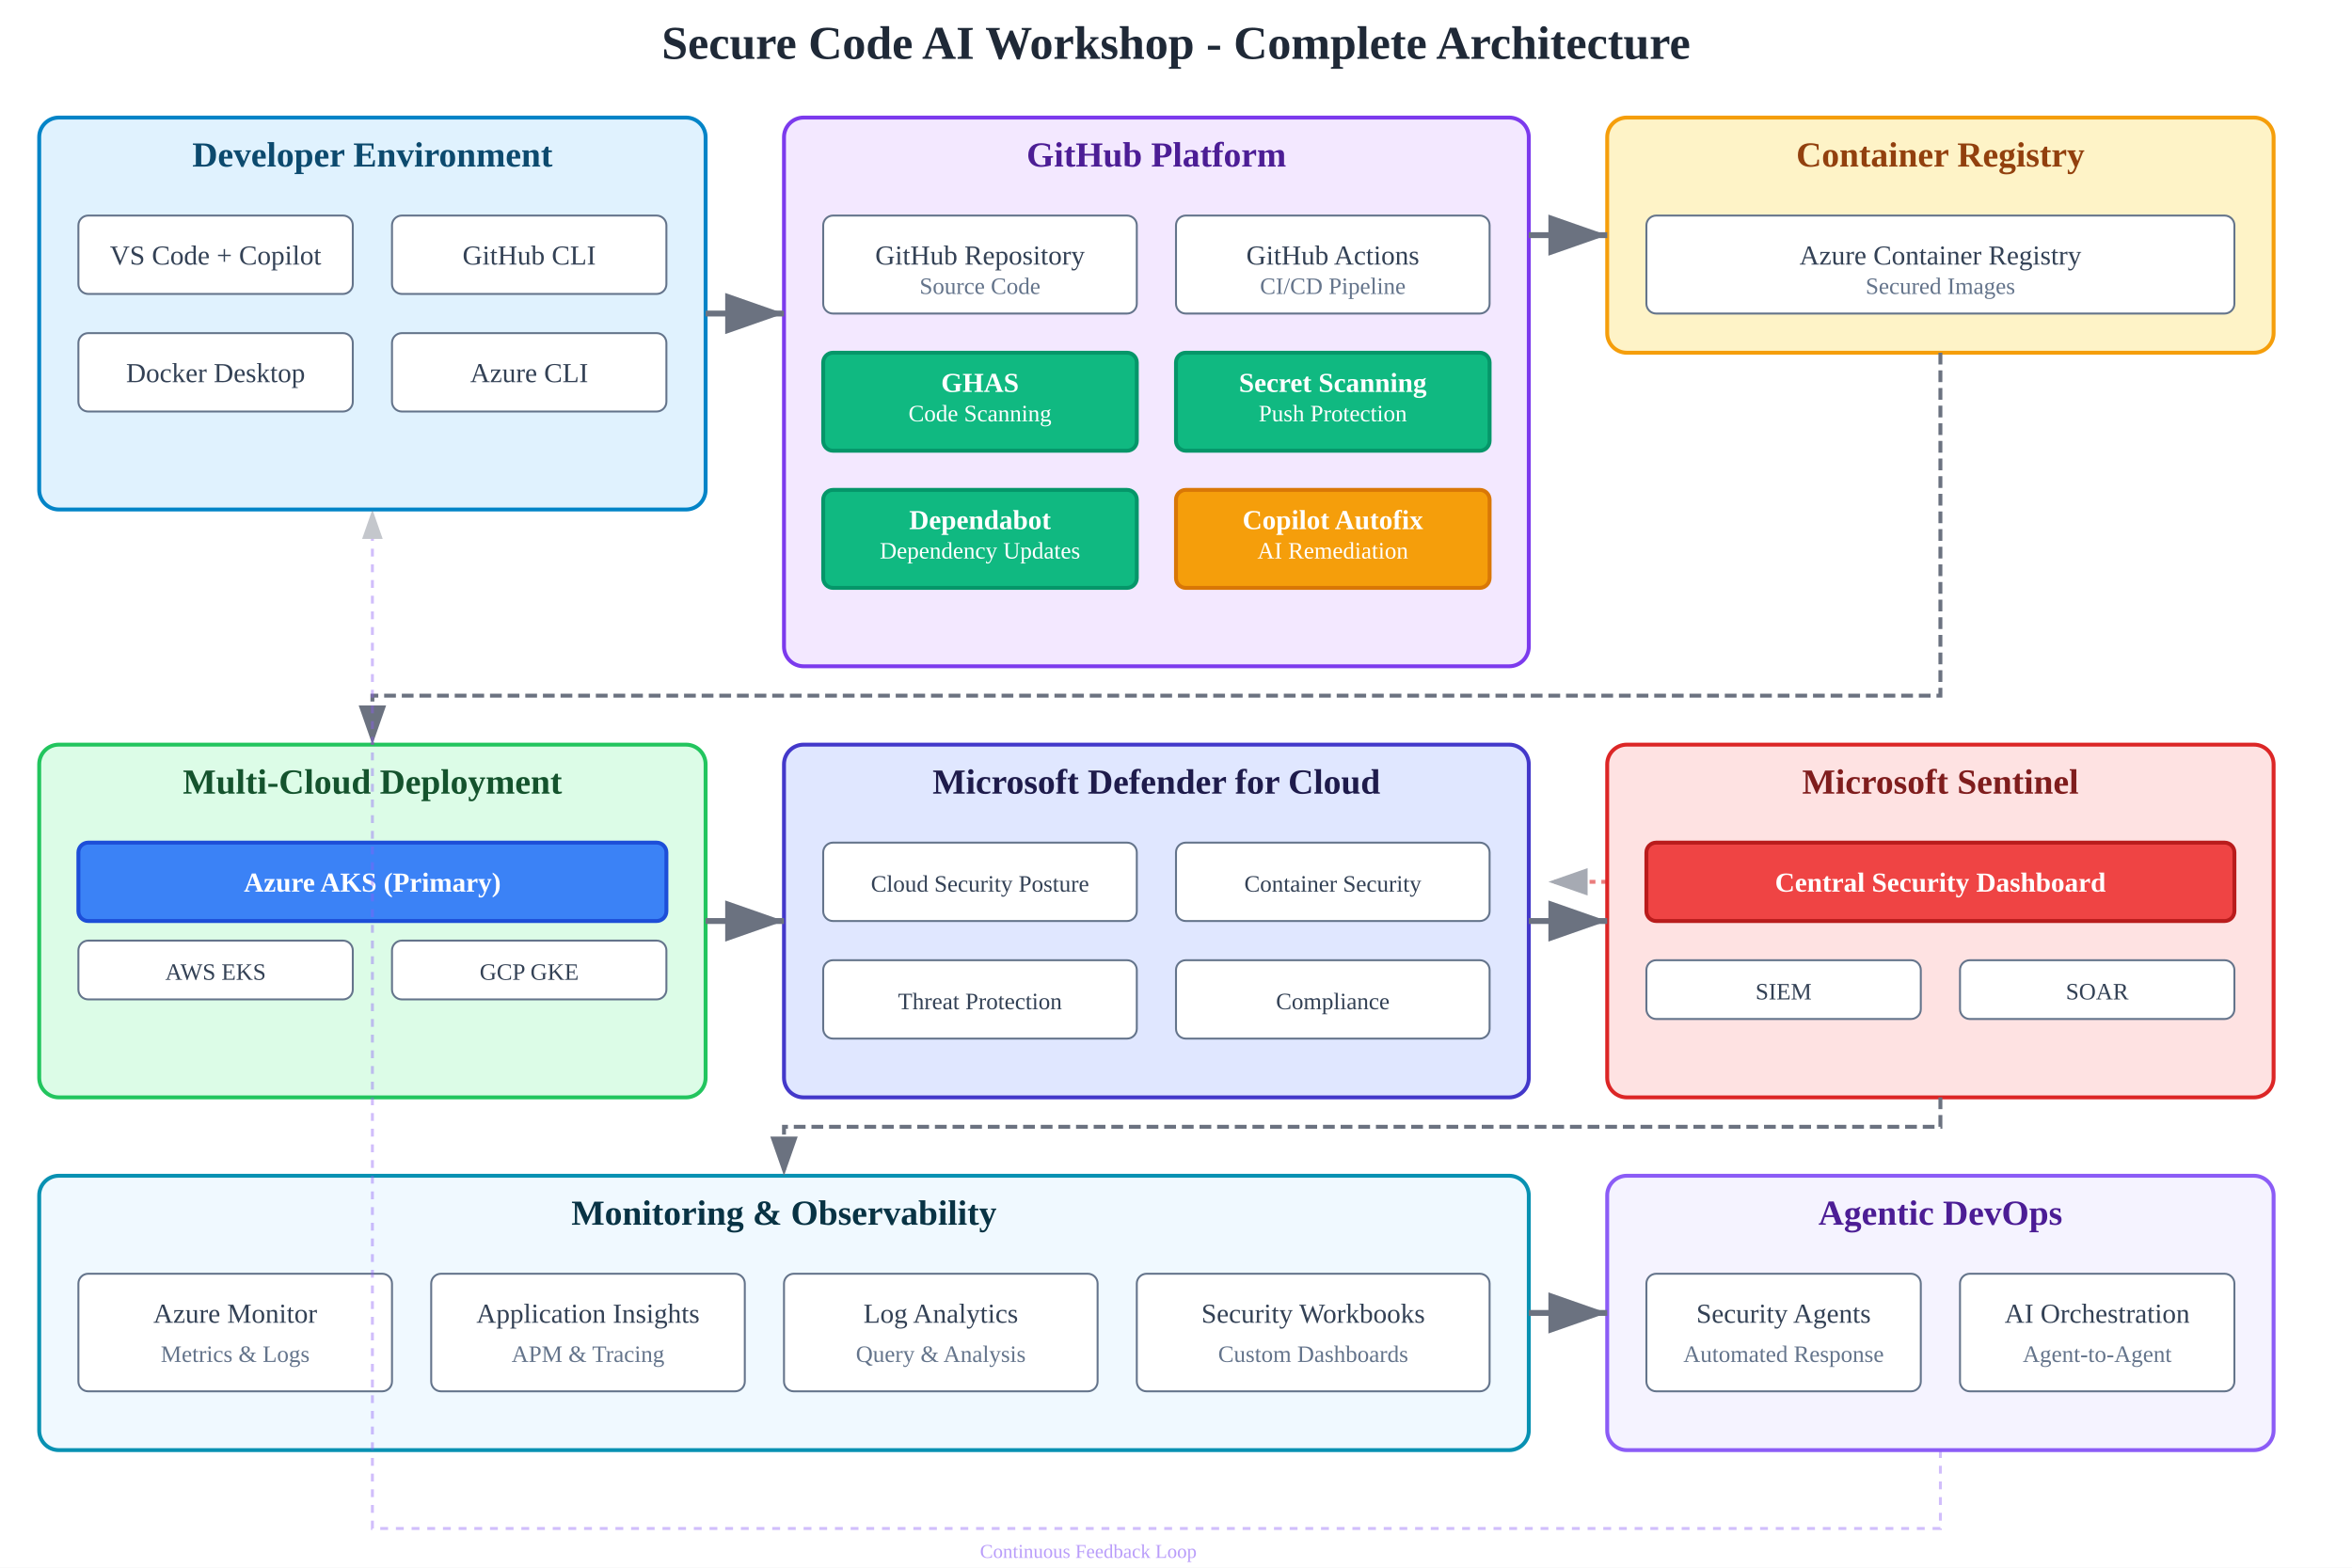
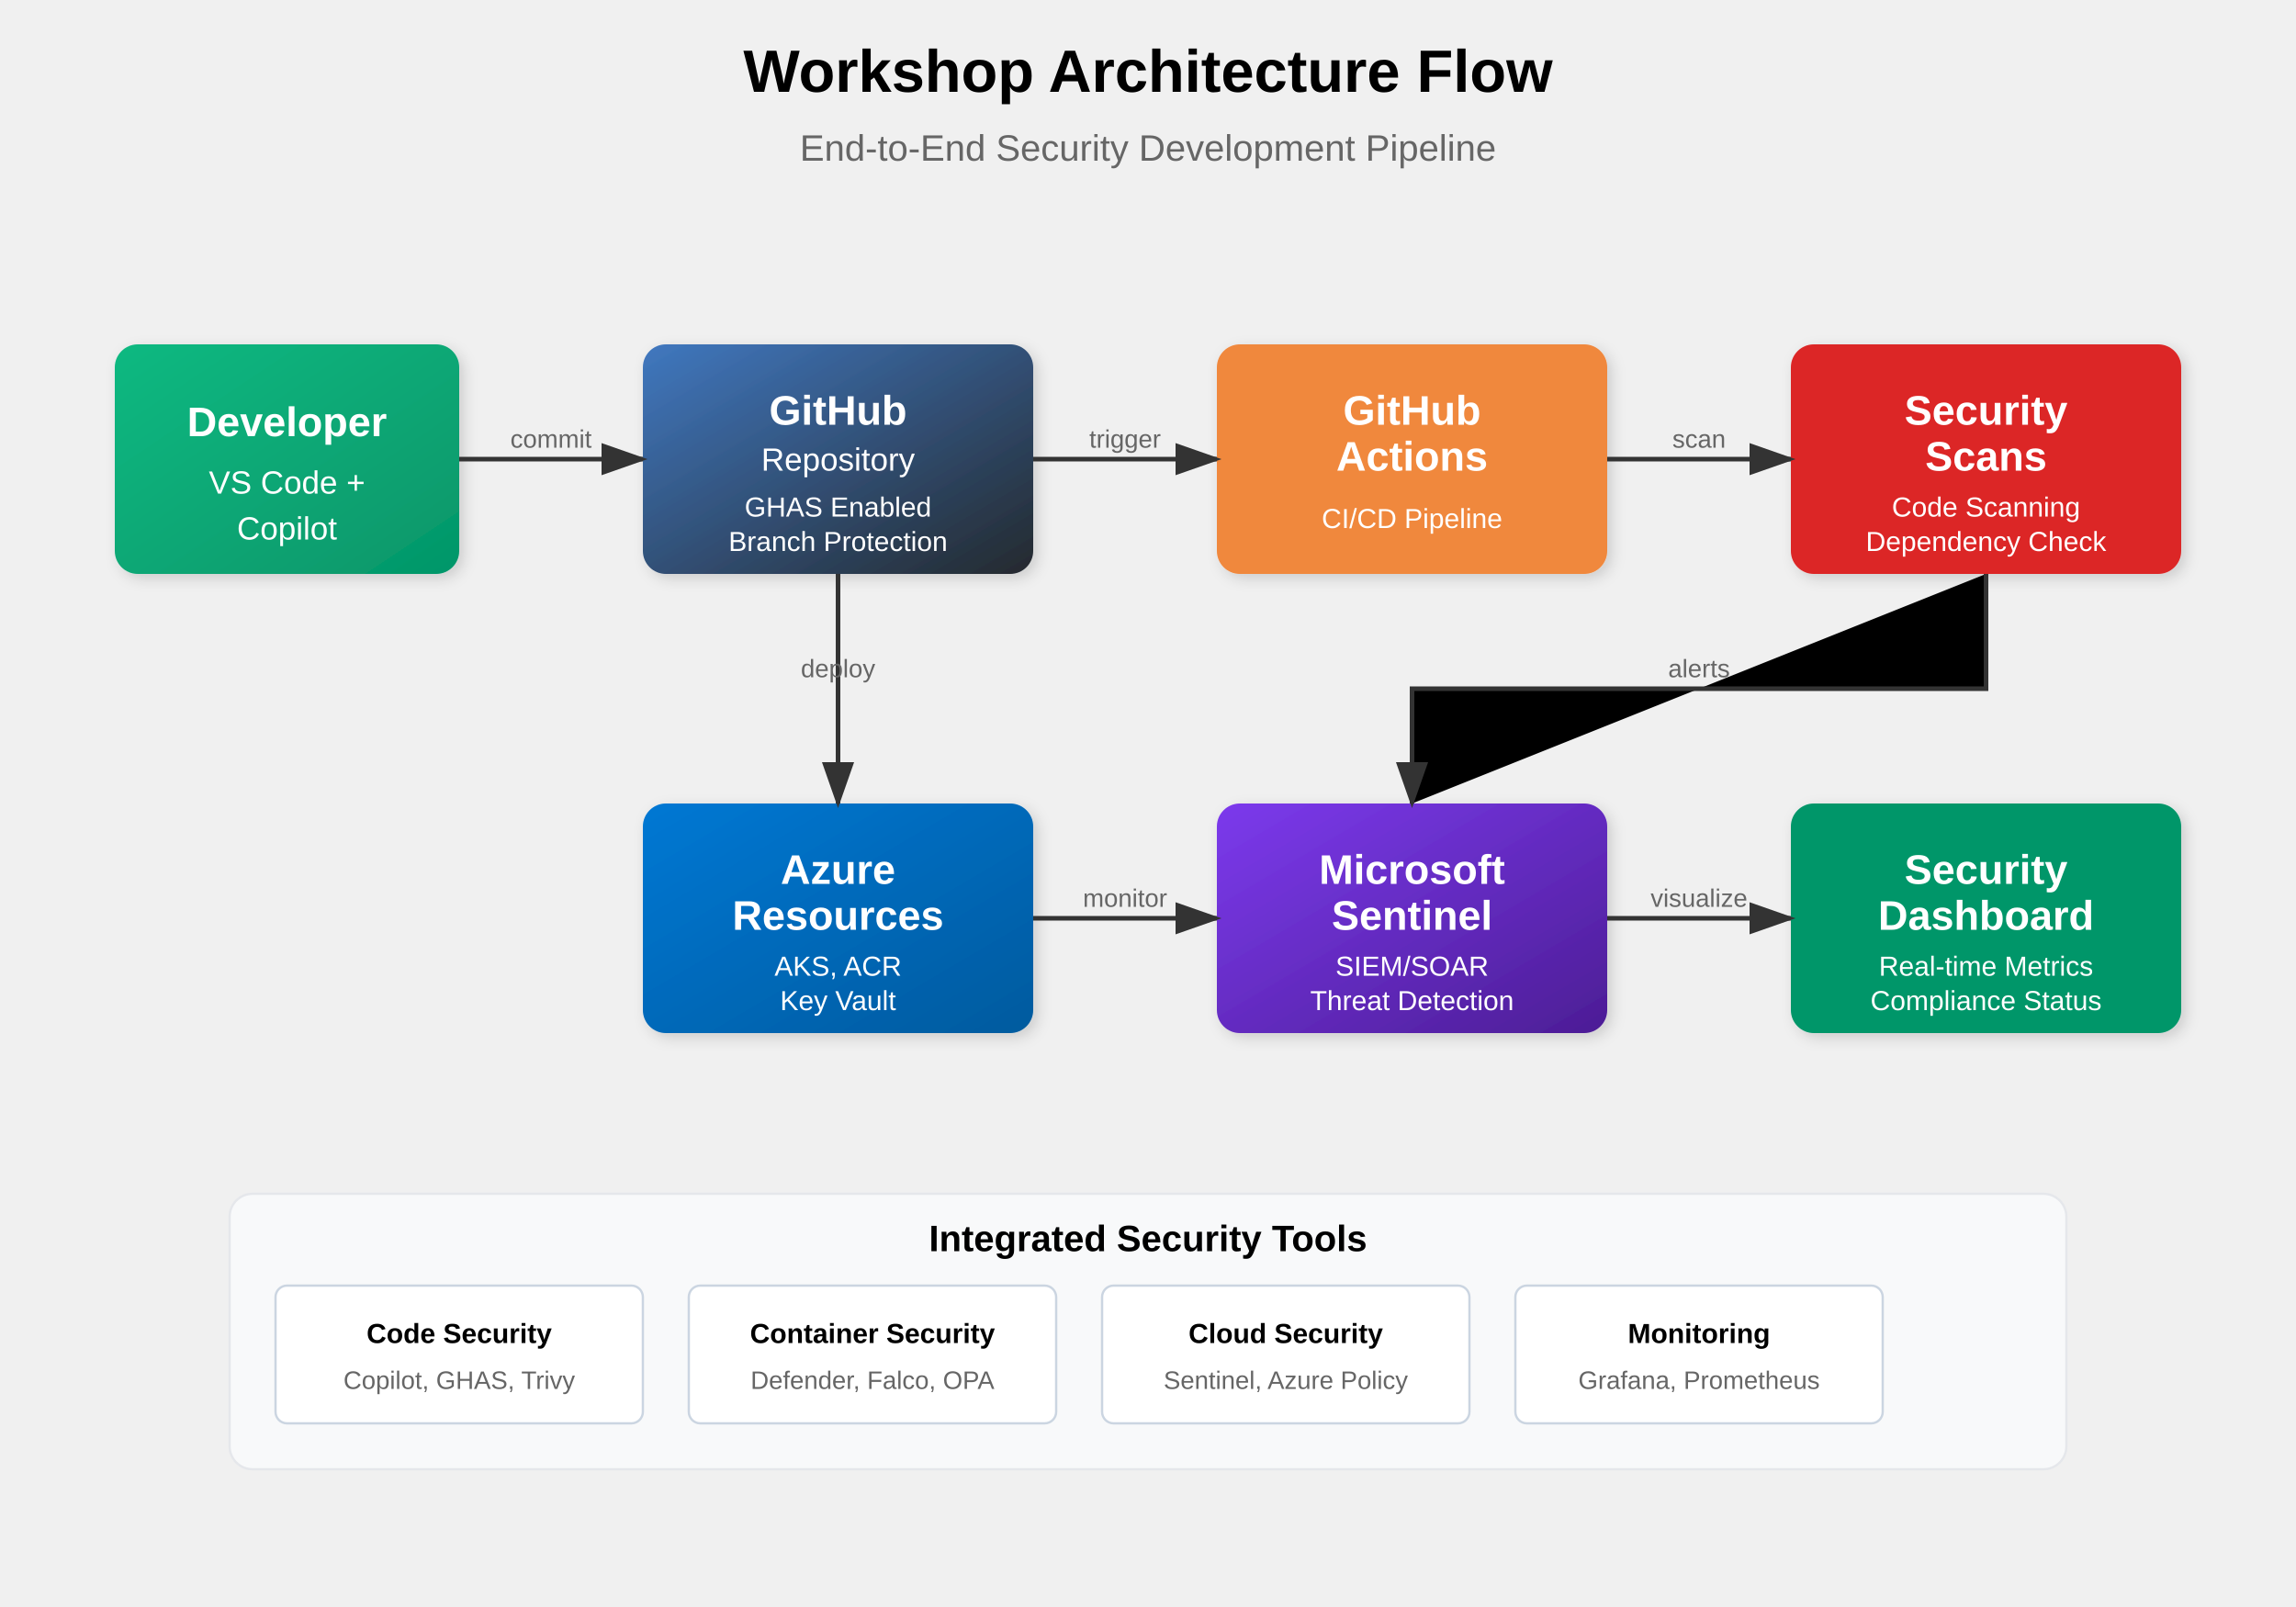
- <svg xmlns="http://www.w3.org/2000/svg" viewBox="0 0 1200 800">
-   <rect width="1200" height="800" fill="#ffffff" />
-   <text x="600" y="30" text-anchor="middle" font-size="24" font-weight="bold" fill="#1f2937">
-     Secure Code AI Workshop - Complete Architecture
-   </text>
-   <g id="dev-env">
-     <rect x="20" y="60" width="340" height="200" fill="#e0f2fe" stroke="#0284c7" stroke-width="2" rx="10" />
-     <text x="190" y="85" text-anchor="middle" font-size="18" font-weight="bold" fill="#0c4a6e">Developer Environment</text>
-     <rect x="40" y="110" width="140" height="40" fill="#ffffff" stroke="#64748b" stroke-width="1" rx="5" />
-     <text x="110" y="135" text-anchor="middle" font-size="14" fill="#334155">VS Code + Copilot</text>
-     <rect x="200" y="110" width="140" height="40" fill="#ffffff" stroke="#64748b" stroke-width="1" rx="5" />
-     <text x="270" y="135" text-anchor="middle" font-size="14" fill="#334155">GitHub CLI</text>
-     <rect x="40" y="170" width="140" height="40" fill="#ffffff" stroke="#64748b" stroke-width="1" rx="5" />
-     <text x="110" y="195" text-anchor="middle" font-size="14" fill="#334155">Docker Desktop</text>
-     <rect x="200" y="170" width="140" height="40" fill="#ffffff" stroke="#64748b" stroke-width="1" rx="5" />
-     <text x="270" y="195" text-anchor="middle" font-size="14" fill="#334155">Azure CLI</text>
+ <svg xmlns="http://www.w3.org/2000/svg" width="1000" height="700" viewBox="0 0 1000 700">
+   <defs>
+     <linearGradient id="devGradient" x1="0%" y1="0%" x2="100%" y2="100%">
+       <stop offset="0%" style="stop-color:#10b981;stop-opacity:1" />
+       <stop offset="100%" style="stop-color:#059669;stop-opacity:1" />
+     </linearGradient>
+     <linearGradient id="githubGradient" x1="0%" y1="0%" x2="100%" y2="100%">
+       <stop offset="0%" style="stop-color:#4078c0;stop-opacity:1" />
+       <stop offset="100%" style="stop-color:#24292e;stop-opacity:1" />
+     </linearGradient>
+     <linearGradient id="azureGradient" x1="0%" y1="0%" x2="100%" y2="100%">
+       <stop offset="0%" style="stop-color:#0078d4;stop-opacity:1" />
+       <stop offset="100%" style="stop-color:#005a9e;stop-opacity:1" />
+     </linearGradient>
+     <linearGradient id="sentinelGradient" x1="0%" y1="0%" x2="100%" y2="100%">
+       <stop offset="0%" style="stop-color:#7c3aed;stop-opacity:1" />
+       <stop offset="100%" style="stop-color:#4c1d95;stop-opacity:1" />
+     </linearGradient>
+     <filter id="shadow">
+       <feDropShadow dx="2" dy="2" stdDeviation="3" flood-opacity="0.15" />
+     </filter>
+   </defs>
+   <text x="500" y="40" text-anchor="middle" font-family="Arial" font-size="26" font-weight="bold">Workshop Architecture Flow</text>
+   <text x="500" y="70" text-anchor="middle" font-family="Arial" font-size="16" fill="#666">End-to-End Security Development Pipeline</text>
+   <g id="developer">
+     <rect x="50" y="150" width="150" height="100" rx="10" fill="url(#devGradient)" filter="url(#shadow)" />
+     <text x="125" y="190" text-anchor="middle" font-family="Arial" font-size="18" fill="white" font-weight="bold">Developer</text>
+     <text x="125" y="215" text-anchor="middle" font-family="Arial" font-size="14" fill="white">VS Code +</text>
+     <text x="125" y="235" text-anchor="middle" font-family="Arial" font-size="14" fill="white">Copilot</text>
  </g>
-   <g id="github-platform">
-     <rect x="400" y="60" width="380" height="280" fill="#f3e8ff" stroke="#7c3aed" stroke-width="2" rx="10" />
-     <text x="590" y="85" text-anchor="middle" font-size="18" font-weight="bold" fill="#4c1d95">GitHub Platform</text>
-     <rect x="420" y="110" width="160" height="50" fill="#ffffff" stroke="#64748b" stroke-width="1" rx="5" />
-     <text x="500" y="135" text-anchor="middle" font-size="14" fill="#334155">GitHub Repository</text>
-     <text x="500" y="150" text-anchor="middle" font-size="12" fill="#64748b">Source Code</text>
-     <rect x="600" y="110" width="160" height="50" fill="#ffffff" stroke="#64748b" stroke-width="1" rx="5" />
-     <text x="680" y="135" text-anchor="middle" font-size="14" fill="#334155">GitHub Actions</text>
-     <text x="680" y="150" text-anchor="middle" font-size="12" fill="#64748b">CI/CD Pipeline</text>
-     <rect x="420" y="180" width="160" height="50" fill="#10b981" stroke="#059669" stroke-width="2" rx="5" />
-     <text x="500" y="200" text-anchor="middle" font-size="14" font-weight="bold" fill="#ffffff">GHAS</text>
-     <text x="500" y="215" text-anchor="middle" font-size="12" fill="#ffffff">Code Scanning</text>
-     <rect x="600" y="180" width="160" height="50" fill="#10b981" stroke="#059669" stroke-width="2" rx="5" />
-     <text x="680" y="200" text-anchor="middle" font-size="14" font-weight="bold" fill="#ffffff">Secret Scanning</text>
-     <text x="680" y="215" text-anchor="middle" font-size="12" fill="#ffffff">Push Protection</text>
-     <rect x="420" y="250" width="160" height="50" fill="#10b981" stroke="#059669" stroke-width="2" rx="5" />
-     <text x="500" y="270" text-anchor="middle" font-size="14" font-weight="bold" fill="#ffffff">Dependabot</text>
-     <text x="500" y="285" text-anchor="middle" font-size="12" fill="#ffffff">Dependency Updates</text>
-     <rect x="600" y="250" width="160" height="50" fill="#f59e0b" stroke="#d97706" stroke-width="2" rx="5" />
-     <text x="680" y="270" text-anchor="middle" font-size="14" font-weight="bold" fill="#ffffff">Copilot Autofix</text>
-     <text x="680" y="285" text-anchor="middle" font-size="12" fill="#ffffff">AI Remediation</text>
+   <g id="github">
+     <rect x="280" y="150" width="170" height="100" rx="10" fill="url(#githubGradient)" filter="url(#shadow)" />
+     <text x="365" y="185" text-anchor="middle" font-family="Arial" font-size="18" fill="white" font-weight="bold">GitHub</text>
+     <text x="365" y="205" text-anchor="middle" font-family="Arial" font-size="14" fill="white">Repository</text>
+     <text x="365" y="225" text-anchor="middle" font-family="Arial" font-size="12" fill="white">GHAS Enabled</text>
+     <text x="365" y="240" text-anchor="middle" font-family="Arial" font-size="12" fill="white">Branch Protection</text>
  </g>
-   <g id="container-registry">
-     <rect x="820" y="60" width="340" height="120" fill="#fef3c7" stroke="#f59e0b" stroke-width="2" rx="10" />
-     <text x="990" y="85" text-anchor="middle" font-size="18" font-weight="bold" fill="#92400e">Container Registry</text>
-     <rect x="840" y="110" width="300" height="50" fill="#ffffff" stroke="#64748b" stroke-width="1" rx="5" />
-     <text x="990" y="135" text-anchor="middle" font-size="14" fill="#334155">Azure Container Registry</text>
-     <text x="990" y="150" text-anchor="middle" font-size="12" fill="#64748b">Secured Images</text>
+   <g id="actions">
+     <rect x="530" y="150" width="170" height="100" rx="10" fill="#f0883e" filter="url(#shadow)" />
+     <text x="615" y="185" text-anchor="middle" font-family="Arial" font-size="18" fill="white" font-weight="bold">GitHub</text>
+     <text x="615" y="205" text-anchor="middle" font-family="Arial" font-size="18" fill="white" font-weight="bold">Actions</text>
+     <text x="615" y="230" text-anchor="middle" font-family="Arial" font-size="12" fill="white">CI/CD Pipeline</text>
  </g>
-   <g id="multi-cloud">
-     <rect x="20" y="380" width="340" height="180" fill="#dcfce7" stroke="#22c55e" stroke-width="2" rx="10" />
-     <text x="190" y="405" text-anchor="middle" font-size="18" font-weight="bold" fill="#14532d">Multi-Cloud Deployment</text>
-     <rect x="40" y="430" width="300" height="40" fill="#3b82f6" stroke="#1d4ed8" stroke-width="2" rx="5" />
-     <text x="190" y="455" text-anchor="middle" font-size="14" font-weight="bold" fill="#ffffff">Azure AKS (Primary)</text>
-     <rect x="40" y="480" width="140" height="30" fill="#ffffff" stroke="#64748b" stroke-width="1" rx="5" />
-     <text x="110" y="500" text-anchor="middle" font-size="12" fill="#334155">AWS EKS</text>
-     <rect x="200" y="480" width="140" height="30" fill="#ffffff" stroke="#64748b" stroke-width="1" rx="5" />
-     <text x="270" y="500" text-anchor="middle" font-size="12" fill="#334155">GCP GKE</text>
+   <g id="security-scans">
+     <rect x="780" y="150" width="170" height="100" rx="10" fill="#dc2626" filter="url(#shadow)" />
+     <text x="865" y="185" text-anchor="middle" font-family="Arial" font-size="18" fill="white" font-weight="bold">Security</text>
+     <text x="865" y="205" text-anchor="middle" font-family="Arial" font-size="18" fill="white" font-weight="bold">Scans</text>
+     <text x="865" y="225" text-anchor="middle" font-family="Arial" font-size="12" fill="white">Code Scanning</text>
+     <text x="865" y="240" text-anchor="middle" font-family="Arial" font-size="12" fill="white">Dependency Check</text>
  </g>
-   <g id="defender">
-     <rect x="400" y="380" width="380" height="180" fill="#e0e7ff" stroke="#4338ca" stroke-width="2" rx="10" />
-     <text x="590" y="405" text-anchor="middle" font-size="18" font-weight="bold" fill="#1e1b4b">Microsoft Defender for Cloud</text>
-     <rect x="420" y="430" width="160" height="40" fill="#ffffff" stroke="#64748b" stroke-width="1" rx="5" />
-     <text x="500" y="455" text-anchor="middle" font-size="12" fill="#334155">Cloud Security Posture</text>
-     <rect x="600" y="430" width="160" height="40" fill="#ffffff" stroke="#64748b" stroke-width="1" rx="5" />
-     <text x="680" y="455" text-anchor="middle" font-size="12" fill="#334155">Container Security</text>
-     <rect x="420" y="490" width="160" height="40" fill="#ffffff" stroke="#64748b" stroke-width="1" rx="5" />
-     <text x="500" y="515" text-anchor="middle" font-size="12" fill="#334155">Threat Protection</text>
-     <rect x="600" y="490" width="160" height="40" fill="#ffffff" stroke="#64748b" stroke-width="1" rx="5" />
-     <text x="680" y="515" text-anchor="middle" font-size="12" fill="#334155">Compliance</text>
+   <g id="azure">
+     <rect x="280" y="350" width="170" height="100" rx="10" fill="url(#azureGradient)" filter="url(#shadow)" />
+     <text x="365" y="385" text-anchor="middle" font-family="Arial" font-size="18" fill="white" font-weight="bold">Azure</text>
+     <text x="365" y="405" text-anchor="middle" font-family="Arial" font-size="18" fill="white" font-weight="bold">Resources</text>
+     <text x="365" y="425" text-anchor="middle" font-family="Arial" font-size="12" fill="white">AKS, ACR</text>
+     <text x="365" y="440" text-anchor="middle" font-family="Arial" font-size="12" fill="white">Key Vault</text>
  </g>
  <g id="sentinel">
-     <rect x="820" y="380" width="340" height="180" fill="#fee2e2" stroke="#dc2626" stroke-width="2" rx="10" />
-     <text x="990" y="405" text-anchor="middle" font-size="18" font-weight="bold" fill="#7f1d1d">Microsoft Sentinel</text>
-     <rect x="840" y="430" width="300" height="40" fill="#ef4444" stroke="#b91c1c" stroke-width="2" rx="5" />
-     <text x="990" y="455" text-anchor="middle" font-size="14" font-weight="bold" fill="#ffffff">Central Security Dashboard</text>
-     <rect x="840" y="490" width="140" height="30" fill="#ffffff" stroke="#64748b" stroke-width="1" rx="5" />
-     <text x="910" y="510" text-anchor="middle" font-size="12" fill="#334155">SIEM</text>
-     <rect x="1000" y="490" width="140" height="30" fill="#ffffff" stroke="#64748b" stroke-width="1" rx="5" />
-     <text x="1070" y="510" text-anchor="middle" font-size="12" fill="#334155">SOAR</text>
+     <rect x="530" y="350" width="170" height="100" rx="10" fill="url(#sentinelGradient)" filter="url(#shadow)" />
+     <text x="615" y="385" text-anchor="middle" font-family="Arial" font-size="18" fill="white" font-weight="bold">Microsoft</text>
+     <text x="615" y="405" text-anchor="middle" font-family="Arial" font-size="18" fill="white" font-weight="bold">Sentinel</text>
+     <text x="615" y="425" text-anchor="middle" font-family="Arial" font-size="12" fill="white">SIEM/SOAR</text>
+     <text x="615" y="440" text-anchor="middle" font-family="Arial" font-size="12" fill="white">Threat Detection</text>
  </g>
-   <g id="monitoring">
-     <rect x="20" y="600" width="760" height="140" fill="#f0f9ff" stroke="#0891b2" stroke-width="2" rx="10" />
-     <text x="400" y="625" text-anchor="middle" font-size="18" font-weight="bold" fill="#083344">Monitoring &amp; Observability</text>
-     <rect x="40" y="650" width="160" height="60" fill="#ffffff" stroke="#64748b" stroke-width="1" rx="5" />
-     <text x="120" y="675" text-anchor="middle" font-size="14" fill="#334155">Azure Monitor</text>
-     <text x="120" y="695" text-anchor="middle" font-size="12" fill="#64748b">Metrics &amp; Logs</text>
-     <rect x="220" y="650" width="160" height="60" fill="#ffffff" stroke="#64748b" stroke-width="1" rx="5" />
-     <text x="300" y="675" text-anchor="middle" font-size="14" fill="#334155">Application Insights</text>
-     <text x="300" y="695" text-anchor="middle" font-size="12" fill="#64748b">APM &amp; Tracing</text>
-     <rect x="400" y="650" width="160" height="60" fill="#ffffff" stroke="#64748b" stroke-width="1" rx="5" />
-     <text x="480" y="675" text-anchor="middle" font-size="14" fill="#334155">Log Analytics</text>
-     <text x="480" y="695" text-anchor="middle" font-size="12" fill="#64748b">Query &amp; Analysis</text>
-     <rect x="580" y="650" width="180" height="60" fill="#ffffff" stroke="#64748b" stroke-width="1" rx="5" />
-     <text x="670" y="675" text-anchor="middle" font-size="14" fill="#334155">Security Workbooks</text>
-     <text x="670" y="695" text-anchor="middle" font-size="12" fill="#64748b">Custom Dashboards</text>
-   </g>
-   <g id="agentic">
-     <rect x="820" y="600" width="340" height="140" fill="#f5f3ff" stroke="#8b5cf6" stroke-width="2" rx="10" />
-     <text x="990" y="625" text-anchor="middle" font-size="18" font-weight="bold" fill="#4c1d95">Agentic DevOps</text>
-     <rect x="840" y="650" width="140" height="60" fill="#ffffff" stroke="#64748b" stroke-width="1" rx="5" />
-     <text x="910" y="675" text-anchor="middle" font-size="14" fill="#334155">Security Agents</text>
-     <text x="910" y="695" text-anchor="middle" font-size="12" fill="#64748b">Automated Response</text>
-     <rect x="1000" y="650" width="140" height="60" fill="#ffffff" stroke="#64748b" stroke-width="1" rx="5" />
-     <text x="1070" y="675" text-anchor="middle" font-size="14" fill="#334155">AI Orchestration</text>
-     <text x="1070" y="695" text-anchor="middle" font-size="12" fill="#64748b">Agent-to-Agent</text>
+   <g id="dashboard">
+     <rect x="780" y="350" width="170" height="100" rx="10" fill="#059669" filter="url(#shadow)" />
+     <text x="865" y="385" text-anchor="middle" font-family="Arial" font-size="18" fill="white" font-weight="bold">Security</text>
+     <text x="865" y="405" text-anchor="middle" font-family="Arial" font-size="18" fill="white" font-weight="bold">Dashboard</text>
+     <text x="865" y="425" text-anchor="middle" font-family="Arial" font-size="12" fill="white">Real-time Metrics</text>
+     <text x="865" y="440" text-anchor="middle" font-family="Arial" font-size="12" fill="white">Compliance Status</text>
  </g>
  <defs>
-     <marker id="arrowhead" markerWidth="10" markerHeight="7" refX="10" refY="3.5" orient="auto" fill="#6b7280">
-       <polygon points="0 0, 10 3.5, 0 7" />
+     <marker id="arrowhead" markerWidth="10" markerHeight="7" refX="9" refY="3.5" orient="auto">
+       <polygon points="0 0, 10 3.5, 0 7" fill="#333" />
    </marker>
-     <filter id="shadow" x="-50%" y="-50%" width="200%" height="200%">
-       <feGaussianBlur in="SourceAlpha" stdDeviation="1" />
-       <feOffset dx="1" dy="1" result="offsetblur" />
-       <feFlood flood-color="#000000" flood-opacity="0.1" />
-       <feComposite in2="offsetblur" operator="in" />
-       <feMerge>
-         <feMergeNode />
-         <feMergeNode in="SourceGraphic" />
-       </feMerge>
-     </filter>
  </defs>
-   <path d="M 360 160 L 400 160" stroke="#6b7280" stroke-width="3" marker-end="url(#arrowhead)" fill="none" />
-   <path d="M 780 120 L 820 120" stroke="#6b7280" stroke-width="3" marker-end="url(#arrowhead)" fill="none" />
-   <path d="M 990 180 L 990 355 L 190 355 L 190 380" stroke="#6b7280" stroke-width="2" marker-end="url(#arrowhead)" fill="none" stroke-dasharray="6,3" />
-   <path d="M 360 470 L 400 470" stroke="#6b7280" stroke-width="3" marker-end="url(#arrowhead)" fill="none" />
-   <path d="M 780 470 L 820 470" stroke="#6b7280" stroke-width="3" marker-end="url(#arrowhead)" fill="none" />
-   <path d="M 990 560 L 990 575 L 400 575 L 400 600" stroke="#6b7280" stroke-width="2" marker-end="url(#arrowhead)" fill="none" stroke-dasharray="6,3" />
-   <path d="M 780 670 L 820 670" stroke="#6b7280" stroke-width="3" marker-end="url(#arrowhead)" fill="none" />
-   <path d="M 990 740 L 990 780 L 190 780 L 190 260" stroke="#8b5cf6" stroke-width="1.5" marker-end="url(#arrowhead)" fill="none" stroke-dasharray="4,4" opacity="0.4" />
-   <text x="500" y="795" font-size="10" fill="#8b5cf6" opacity="0.6">Continuous Feedback Loop</text>
-   <path d="M 820 450 L 790 450" stroke="#dc2626" stroke-width="2" marker-end="url(#arrowhead)" fill="none" stroke-dasharray="3,3" opacity="0.6" />
+   <path d="M 200,200 L 280,200" stroke="#333" stroke-width="2" marker-end="url(#arrowhead)" />
+   <path d="M 450,200 L 530,200" stroke="#333" stroke-width="2" marker-end="url(#arrowhead)" />
+   <path d="M 700,200 L 780,200" stroke="#333" stroke-width="2" marker-end="url(#arrowhead)" />
+   <path d="M 365,250 L 365,350" stroke="#333" stroke-width="2" marker-end="url(#arrowhead)" />
+   <path d="M 865,250 L 865,300 L 615,300 L 615,350" stroke="#333" stroke-width="2" marker-end="url(#arrowhead)" />
+   <path d="M 450,400 L 530,400" stroke="#333" stroke-width="2" marker-end="url(#arrowhead)" />
+   <path d="M 700,400 L 780,400" stroke="#333" stroke-width="2" marker-end="url(#arrowhead)" />
+   <text x="240" y="195" text-anchor="middle" font-family="Arial" font-size="11" fill="#666">commit</text>
+   <text x="490" y="195" text-anchor="middle" font-family="Arial" font-size="11" fill="#666">trigger</text>
+   <text x="740" y="195" text-anchor="middle" font-family="Arial" font-size="11" fill="#666">scan</text>
+   <text x="365" y="295" text-anchor="middle" font-family="Arial" font-size="11" fill="#666">deploy</text>
+   <text x="740" y="295" text-anchor="middle" font-family="Arial" font-size="11" fill="#666">alerts</text>
+   <text x="490" y="395" text-anchor="middle" font-family="Arial" font-size="11" fill="#666">monitor</text>
+   <text x="740" y="395" text-anchor="middle" font-family="Arial" font-size="11" fill="#666">visualize</text>
+   <g id="tools">
+     <rect x="100" y="520" width="800" height="120" rx="10" fill="#f8f9fa" stroke="#e5e7eb" stroke-width="1" />
+     <text x="500" y="545" text-anchor="middle" font-family="Arial" font-size="16" font-weight="bold">Integrated Security Tools</text>
+     <rect x="120" y="560" width="160" height="60" rx="5" fill="#fff" stroke="#cbd5e1" />
+     <text x="200" y="585" text-anchor="middle" font-family="Arial" font-size="12" font-weight="bold">Code Security</text>
+     <text x="200" y="605" text-anchor="middle" font-family="Arial" font-size="11" fill="#666">Copilot, GHAS, Trivy</text>
+     <rect x="300" y="560" width="160" height="60" rx="5" fill="#fff" stroke="#cbd5e1" />
+     <text x="380" y="585" text-anchor="middle" font-family="Arial" font-size="12" font-weight="bold">Container Security</text>
+     <text x="380" y="605" text-anchor="middle" font-family="Arial" font-size="11" fill="#666">Defender, Falco, OPA</text>
+     <rect x="480" y="560" width="160" height="60" rx="5" fill="#fff" stroke="#cbd5e1" />
+     <text x="560" y="585" text-anchor="middle" font-family="Arial" font-size="12" font-weight="bold">Cloud Security</text>
+     <text x="560" y="605" text-anchor="middle" font-family="Arial" font-size="11" fill="#666">Sentinel, Azure Policy</text>
+     <rect x="660" y="560" width="160" height="60" rx="5" fill="#fff" stroke="#cbd5e1" />
+     <text x="740" y="585" text-anchor="middle" font-family="Arial" font-size="12" font-weight="bold">Monitoring</text>
+     <text x="740" y="605" text-anchor="middle" font-family="Arial" font-size="11" fill="#666">Grafana, Prometheus</text>
+   </g>
</svg>
